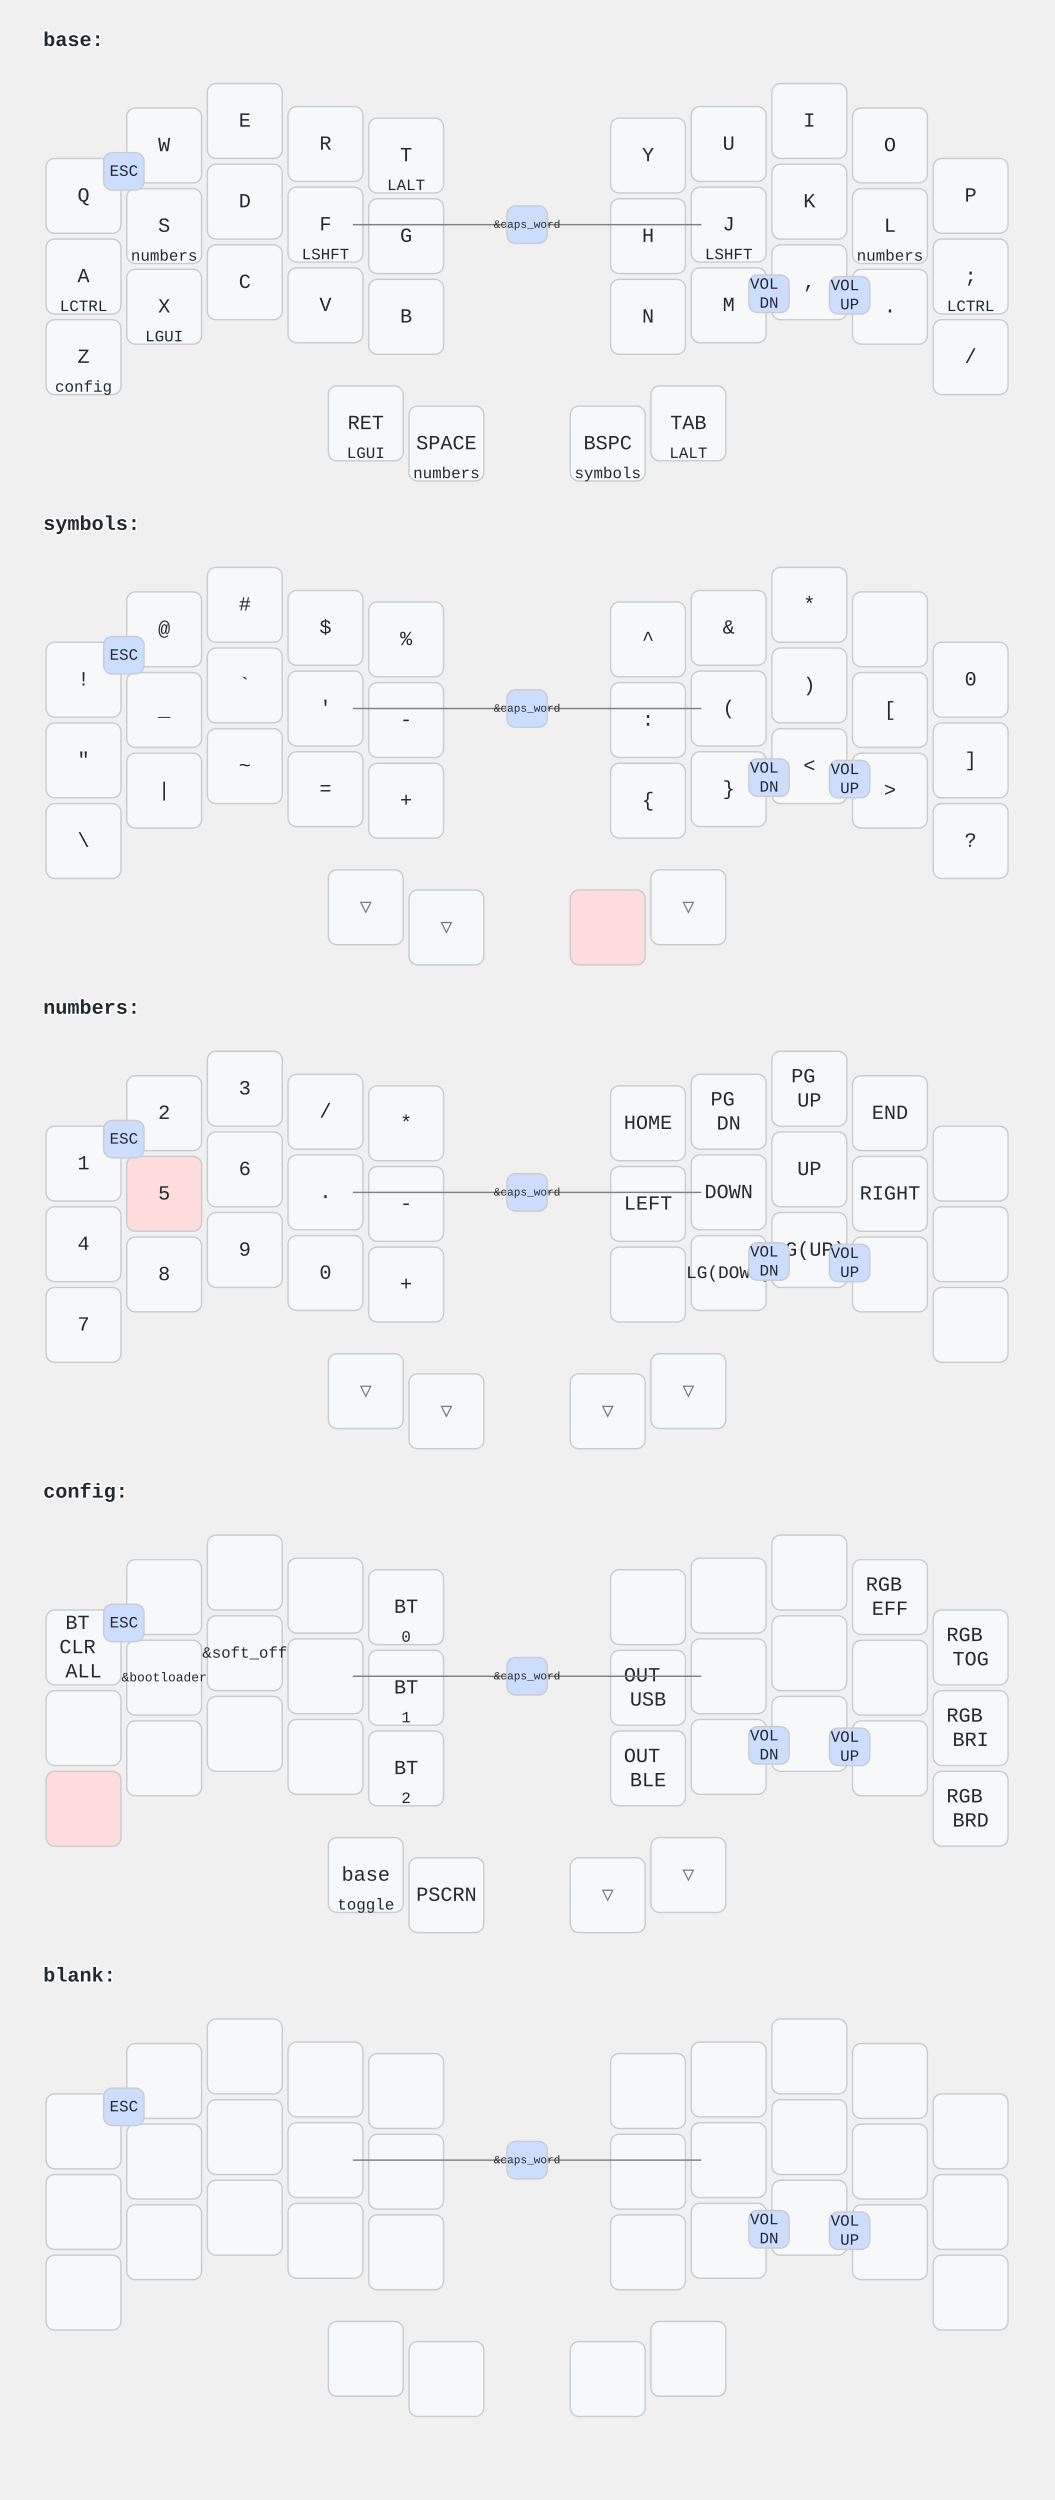
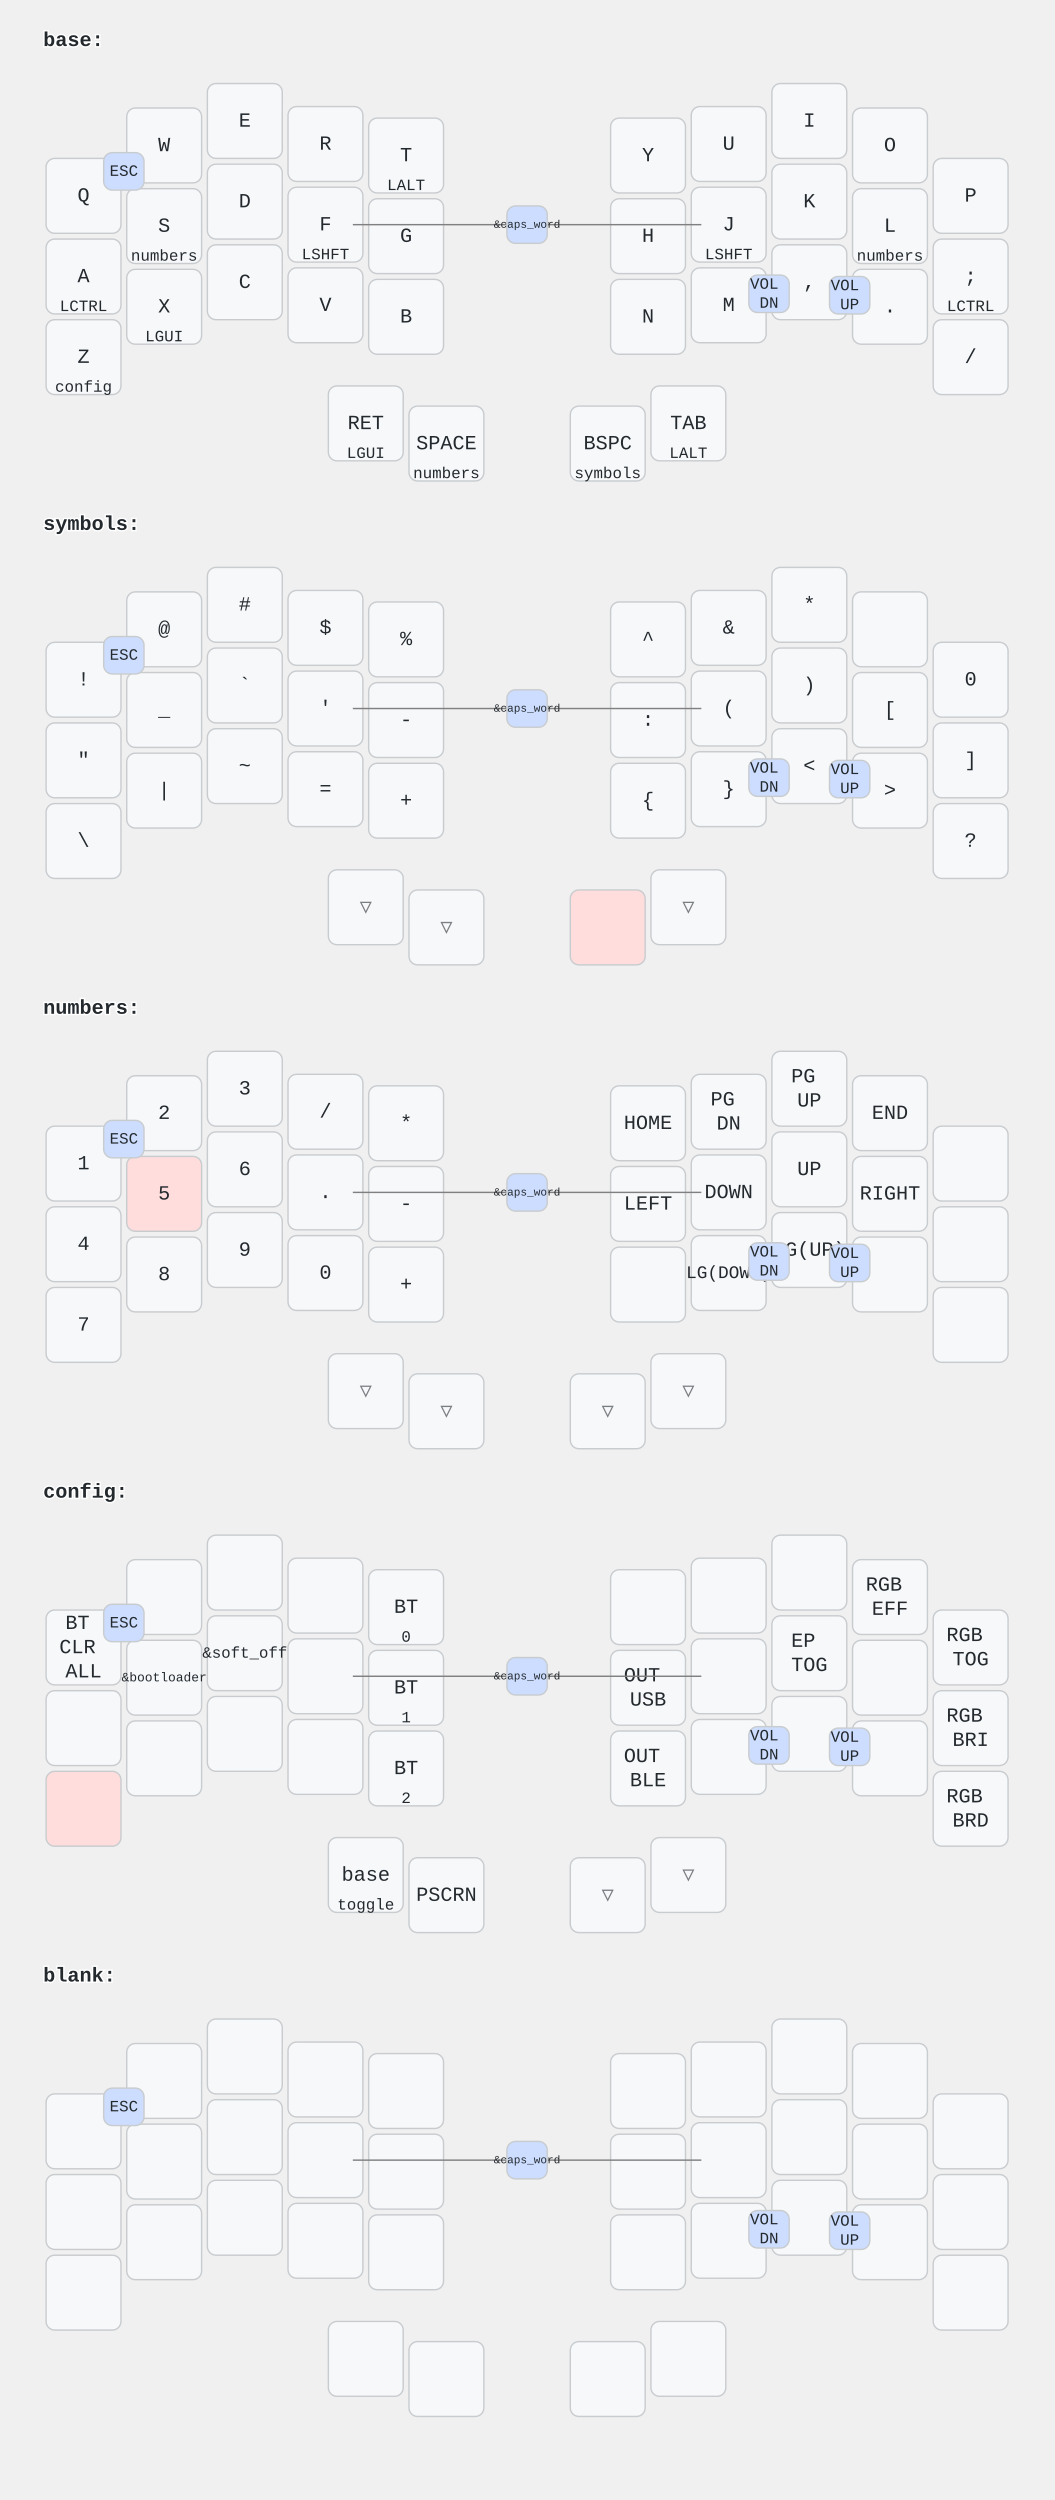
<svg xmlns="http://www.w3.org/2000/svg" width="732" height="1736" viewBox="0 0 732 1736" class="keymap">
  <style>/* inherit to force styles through use tags */
svg path {
    fill: inherit;
}

/* font and background color specifications */
svg.keymap {
    font-family: SFMono-Regular,Consolas,Liberation Mono,Menlo,monospace;
    font-size: 14px;
    font-kerning: normal;
    text-rendering: optimizeLegibility;
    fill: #24292e;
}

/* default key styling */
rect.key {
    fill: #f6f8fa;
}

rect.key, rect.combo {
    stroke: #c9cccf;
    stroke-width: 1;
}

/* default key side styling, only used is draw_key_sides is set */
rect.side {
    filter: brightness(90%);
}

/* color accent for combo boxes */
rect.combo, rect.combo-separate {
    fill: #cdf;
}

/* color accent for held keys */
rect.held, rect.combo.held {
    fill: #fdd;
}

/* color accent for ghost (optional) keys */
rect.ghost, rect.combo.ghost {
    stroke-dasharray: 4, 4;
    stroke-width: 2;
}

text {
    text-anchor: middle;
    dominant-baseline: middle;
}

/* styling for layer labels */
text.label {
    font-weight: bold;
    text-anchor: start;
    stroke: white;
    stroke-width: 2;
    paint-order: stroke;
}

/* styling for combo tap, and key hold/shifted label text */
text.combo, text.hold, text.shifted {
    font-size: 11px;
}

text.hold {
    text-anchor: middle;
    dominant-baseline: auto;
}

text.shifted {
    text-anchor: middle;
    dominant-baseline: hanging;
}

/* styling for hold/shifted label text in combo box */
text.combo.hold, text.combo.shifted {
    font-size: 8px;
}

/* lighter symbol for transparent keys */
text.trans {
    fill: #7b7e81;
}

/* styling for combo dendrons */
path.combo {
    stroke-width: 1;
    stroke: gray;
    fill: none;
}

/* Start Tabler Icons Cleanup */
/* cannot use height/width with glyphs */
.icon-tabler &gt; path {
    fill: inherit;
    stroke: inherit;
    stroke-width: 2;
}
/* hide tabler's default box */
.icon-tabler &gt; path[stroke="none"][fill="none"] {
    visibility: hidden;
}
/* End Tabler Icons Cleanup */
</style>
  <g transform="translate(30, 0)" class="layer-base">
    <text x="0" y="28" class="label">base:</text>
    <g transform="translate(0, 56)">
      <g transform="translate(28, 80)" class="key keypos-0">
        <rect rx="6" ry="6" x="-26" y="-26" width="52" height="52" class="key" />
        <text x="0" y="0" class="key tap">Q</text>
      </g>
      <g transform="translate(84, 45)" class="key keypos-1">
        <rect rx="6" ry="6" x="-26" y="-26" width="52" height="52" class="key" />
        <text x="0" y="0" class="key tap">W</text>
      </g>
      <g transform="translate(140, 28)" class="key keypos-2">
        <rect rx="6" ry="6" x="-26" y="-26" width="52" height="52" class="key" />
        <text x="0" y="0" class="key tap">E</text>
      </g>
      <g transform="translate(196, 44)" class="key keypos-3">
        <rect rx="6" ry="6" x="-26" y="-26" width="52" height="52" class="key" />
        <text x="0" y="0" class="key tap">R</text>
      </g>
      <g transform="translate(252, 52)" class="key keypos-4">
        <rect rx="6" ry="6" x="-26" y="-26" width="52" height="52" class="key" />
        <text x="0" y="0" class="key tap">T</text>
        <text x="0" y="24" class="key hold">LALT</text>
      </g>
      <g transform="translate(420, 52)" class="key keypos-5">
        <rect rx="6" ry="6" x="-26" y="-26" width="52" height="52" class="key" />
        <text x="0" y="0" class="key tap">Y</text>
      </g>
      <g transform="translate(476, 44)" class="key keypos-6">
        <rect rx="6" ry="6" x="-26" y="-26" width="52" height="52" class="key" />
        <text x="0" y="0" class="key tap">U</text>
      </g>
      <g transform="translate(532, 28)" class="key keypos-7">
        <rect rx="6" ry="6" x="-26" y="-26" width="52" height="52" class="key" />
        <text x="0" y="0" class="key tap">I</text>
      </g>
      <g transform="translate(588, 45)" class="key keypos-8">
        <rect rx="6" ry="6" x="-26" y="-26" width="52" height="52" class="key" />
        <text x="0" y="0" class="key tap">O</text>
      </g>
      <g transform="translate(644, 80)" class="key keypos-9">
        <rect rx="6" ry="6" x="-26" y="-26" width="52" height="52" class="key" />
        <text x="0" y="0" class="key tap">P</text>
      </g>
      <g transform="translate(28, 136)" class="key keypos-10">
        <rect rx="6" ry="6" x="-26" y="-26" width="52" height="52" class="key" />
        <text x="0" y="0" class="key tap">A</text>
        <text x="0" y="24" class="key hold">LCTRL</text>
      </g>
      <g transform="translate(84, 101)" class="key keypos-11">
        <rect rx="6" ry="6" x="-26" y="-26" width="52" height="52" class="key" />
        <text x="0" y="0" class="key tap">S</text>
        <text x="0" y="24" class="key hold">numbers</text>
      </g>
      <g transform="translate(140, 84)" class="key keypos-12">
        <rect rx="6" ry="6" x="-26" y="-26" width="52" height="52" class="key" />
        <text x="0" y="0" class="key tap">D</text>
      </g>
      <g transform="translate(196, 100)" class="key keypos-13">
        <rect rx="6" ry="6" x="-26" y="-26" width="52" height="52" class="key" />
        <text x="0" y="0" class="key tap">F</text>
        <text x="0" y="24" class="key hold">LSHFT</text>
      </g>
      <g transform="translate(252, 108)" class="key keypos-14">
        <rect rx="6" ry="6" x="-26" y="-26" width="52" height="52" class="key" />
        <text x="0" y="0" class="key tap">G</text>
      </g>
      <g transform="translate(420, 108)" class="key keypos-15">
        <rect rx="6" ry="6" x="-26" y="-26" width="52" height="52" class="key" />
        <text x="0" y="0" class="key tap">H</text>
      </g>
      <g transform="translate(476, 100)" class="key keypos-16">
        <rect rx="6" ry="6" x="-26" y="-26" width="52" height="52" class="key" />
        <text x="0" y="0" class="key tap">J</text>
        <text x="0" y="24" class="key hold">LSHFT</text>
      </g>
      <g transform="translate(532, 84)" class="key keypos-17">
        <rect rx="6" ry="6" x="-26" y="-26" width="52" height="52" class="key" />
        <text x="0" y="0" class="key tap">K</text>
      </g>
      <g transform="translate(588, 101)" class="key keypos-18">
        <rect rx="6" ry="6" x="-26" y="-26" width="52" height="52" class="key" />
        <text x="0" y="0" class="key tap">L</text>
        <text x="0" y="24" class="key hold">numbers</text>
      </g>
      <g transform="translate(644, 136)" class="key keypos-19">
        <rect rx="6" ry="6" x="-26" y="-26" width="52" height="52" class="key" />
        <text x="0" y="0" class="key tap">;</text>
        <text x="0" y="24" class="key hold">LCTRL</text>
      </g>
      <g transform="translate(28, 192)" class="key keypos-20">
        <rect rx="6" ry="6" x="-26" y="-26" width="52" height="52" class="key" />
        <text x="0" y="0" class="key tap">Z</text>
        <text x="0" y="24" class="key hold">config</text>
      </g>
      <g transform="translate(84, 157)" class="key keypos-21">
        <rect rx="6" ry="6" x="-26" y="-26" width="52" height="52" class="key" />
        <text x="0" y="0" class="key tap">X</text>
        <text x="0" y="24" class="key hold">LGUI</text>
      </g>
      <g transform="translate(140, 140)" class="key keypos-22">
        <rect rx="6" ry="6" x="-26" y="-26" width="52" height="52" class="key" />
        <text x="0" y="0" class="key tap">C</text>
      </g>
      <g transform="translate(196, 156)" class="key keypos-23">
        <rect rx="6" ry="6" x="-26" y="-26" width="52" height="52" class="key" />
        <text x="0" y="0" class="key tap">V</text>
      </g>
      <g transform="translate(252, 164)" class="key keypos-24">
        <rect rx="6" ry="6" x="-26" y="-26" width="52" height="52" class="key" />
        <text x="0" y="0" class="key tap">B</text>
      </g>
      <g transform="translate(420, 164)" class="key keypos-25">
        <rect rx="6" ry="6" x="-26" y="-26" width="52" height="52" class="key" />
        <text x="0" y="0" class="key tap">N</text>
      </g>
      <g transform="translate(476, 156)" class="key keypos-26">
        <rect rx="6" ry="6" x="-26" y="-26" width="52" height="52" class="key" />
        <text x="0" y="0" class="key tap">M</text>
      </g>
      <g transform="translate(532, 140)" class="key keypos-27">
        <rect rx="6" ry="6" x="-26" y="-26" width="52" height="52" class="key" />
        <text x="0" y="0" class="key tap">,</text>
      </g>
      <g transform="translate(588, 157)" class="key keypos-28">
        <rect rx="6" ry="6" x="-26" y="-26" width="52" height="52" class="key" />
        <text x="0" y="0" class="key tap">.</text>
      </g>
      <g transform="translate(644, 192)" class="key keypos-29">
        <rect rx="6" ry="6" x="-26" y="-26" width="52" height="52" class="key" />
        <text x="0" y="0" class="key tap">/</text>
      </g>
      <g transform="translate(224, 238)" class="key keypos-30">
        <rect rx="6" ry="6" x="-26" y="-26" width="52" height="52" class="key" />
        <text x="0" y="0" class="key tap">RET</text>
        <text x="0" y="24" class="key hold">LGUI</text>
      </g>
      <g transform="translate(280, 252)" class="key keypos-31">
        <rect rx="6" ry="6" x="-26" y="-26" width="52" height="52" class="key" />
        <text x="0" y="0" class="key tap">SPACE</text>
        <text x="0" y="24" class="key hold">numbers</text>
      </g>
      <g transform="translate(392, 252)" class="key keypos-32">
        <rect rx="6" ry="6" x="-26" y="-26" width="52" height="52" class="key" />
        <text x="0" y="0" class="key tap">BSPC</text>
        <text x="0" y="24" class="key hold">symbols</text>
      </g>
      <g transform="translate(448, 238)" class="key keypos-33">
        <rect rx="6" ry="6" x="-26" y="-26" width="52" height="52" class="key" />
        <text x="0" y="0" class="key tap">TAB</text>
        <text x="0" y="24" class="key hold">LALT</text>
      </g>
      <g class="combo combopos-0">
        <rect rx="6" ry="6" x="42" y="50" width="28" height="26" class="combo" />
        <text x="56" y="63" class="combo tap">ESC</text>
      </g>
      <g class="combo combopos-1">
        <rect rx="6" ry="6" x="490" y="135" width="28" height="26" class="combo" />
        <text x="504" y="148" class="combo tap">
          <tspan x="504" dy="-0.6em">VOL</tspan>
          <tspan x="504" dy="1.2em">DN</tspan>
        </text>
      </g>
      <g class="combo combopos-2">
        <rect rx="6" ry="6" x="546" y="136" width="28" height="26" class="combo" />
        <text x="560" y="149" class="combo tap">
          <tspan x="560" dy="-0.6em">VOL</tspan>
          <tspan x="560" dy="1.2em">UP</tspan>
        </text>
      </g>
      <g class="combo combopos-3">
        <path d="M336,100 l-121,0" class="combo" />
        <path d="M336,100 l121,0" class="combo" />
        <rect rx="6" ry="6" x="322" y="87" width="28" height="26" class="combo" />
        <text x="336" y="100" class="combo tap">
          <tspan style="font-size: 70%">&amp;caps_word</tspan>
        </text>
      </g>
    </g>
  </g>
  <g transform="translate(30, 336)" class="layer-symbols">
    <text x="0" y="28" class="label">symbols:</text>
    <g transform="translate(0, 56)">
      <g transform="translate(28, 80)" class="key keypos-0">
        <rect rx="6" ry="6" x="-26" y="-26" width="52" height="52" class="key" />
        <text x="0" y="0" class="key tap">!</text>
      </g>
      <g transform="translate(84, 45)" class="key keypos-1">
        <rect rx="6" ry="6" x="-26" y="-26" width="52" height="52" class="key" />
        <text x="0" y="0" class="key tap">@</text>
      </g>
      <g transform="translate(140, 28)" class="key keypos-2">
        <rect rx="6" ry="6" x="-26" y="-26" width="52" height="52" class="key" />
        <text x="0" y="0" class="key tap">#</text>
      </g>
      <g transform="translate(196, 44)" class="key keypos-3">
        <rect rx="6" ry="6" x="-26" y="-26" width="52" height="52" class="key" />
        <text x="0" y="0" class="key tap">$</text>
      </g>
      <g transform="translate(252, 52)" class="key keypos-4">
        <rect rx="6" ry="6" x="-26" y="-26" width="52" height="52" class="key" />
        <text x="0" y="0" class="key tap">%</text>
      </g>
      <g transform="translate(420, 52)" class="key keypos-5">
        <rect rx="6" ry="6" x="-26" y="-26" width="52" height="52" class="key" />
        <text x="0" y="0" class="key tap">^</text>
      </g>
      <g transform="translate(476, 44)" class="key keypos-6">
        <rect rx="6" ry="6" x="-26" y="-26" width="52" height="52" class="key" />
        <text x="0" y="0" class="key tap">&amp;</text>
      </g>
      <g transform="translate(532, 28)" class="key keypos-7">
        <rect rx="6" ry="6" x="-26" y="-26" width="52" height="52" class="key" />
        <text x="0" y="0" class="key tap">*</text>
      </g>
      <g transform="translate(588, 45)" class="key keypos-8">
        <rect rx="6" ry="6" x="-26" y="-26" width="52" height="52" class="key" />
      </g>
      <g transform="translate(644, 80)" class="key keypos-9">
        <rect rx="6" ry="6" x="-26" y="-26" width="52" height="52" class="key" />
        <text x="0" y="0" class="key tap">0</text>
      </g>
      <g transform="translate(28, 136)" class="key keypos-10">
        <rect rx="6" ry="6" x="-26" y="-26" width="52" height="52" class="key" />
        <text x="0" y="0" class="key tap">"</text>
      </g>
      <g transform="translate(84, 101)" class="key keypos-11">
        <rect rx="6" ry="6" x="-26" y="-26" width="52" height="52" class="key" />
        <text x="0" y="0" class="key tap">_</text>
      </g>
      <g transform="translate(140, 84)" class="key keypos-12">
        <rect rx="6" ry="6" x="-26" y="-26" width="52" height="52" class="key" />
        <text x="0" y="0" class="key tap">`</text>
      </g>
      <g transform="translate(196, 100)" class="key keypos-13">
        <rect rx="6" ry="6" x="-26" y="-26" width="52" height="52" class="key" />
        <text x="0" y="0" class="key tap">'</text>
      </g>
      <g transform="translate(252, 108)" class="key keypos-14">
        <rect rx="6" ry="6" x="-26" y="-26" width="52" height="52" class="key" />
        <text x="0" y="0" class="key tap">-</text>
      </g>
      <g transform="translate(420, 108)" class="key keypos-15">
        <rect rx="6" ry="6" x="-26" y="-26" width="52" height="52" class="key" />
        <text x="0" y="0" class="key tap">:</text>
      </g>
      <g transform="translate(476, 100)" class="key keypos-16">
        <rect rx="6" ry="6" x="-26" y="-26" width="52" height="52" class="key" />
        <text x="0" y="0" class="key tap">(</text>
      </g>
      <g transform="translate(532, 84)" class="key keypos-17">
        <rect rx="6" ry="6" x="-26" y="-26" width="52" height="52" class="key" />
        <text x="0" y="0" class="key tap">)</text>
      </g>
      <g transform="translate(588, 101)" class="key keypos-18">
        <rect rx="6" ry="6" x="-26" y="-26" width="52" height="52" class="key" />
        <text x="0" y="0" class="key tap">[</text>
      </g>
      <g transform="translate(644, 136)" class="key keypos-19">
        <rect rx="6" ry="6" x="-26" y="-26" width="52" height="52" class="key" />
        <text x="0" y="0" class="key tap">]</text>
      </g>
      <g transform="translate(28, 192)" class="key keypos-20">
        <rect rx="6" ry="6" x="-26" y="-26" width="52" height="52" class="key" />
        <text x="0" y="0" class="key tap">\</text>
      </g>
      <g transform="translate(84, 157)" class="key keypos-21">
        <rect rx="6" ry="6" x="-26" y="-26" width="52" height="52" class="key" />
        <text x="0" y="0" class="key tap">|</text>
      </g>
      <g transform="translate(140, 140)" class="key keypos-22">
        <rect rx="6" ry="6" x="-26" y="-26" width="52" height="52" class="key" />
        <text x="0" y="0" class="key tap">~</text>
      </g>
      <g transform="translate(196, 156)" class="key keypos-23">
        <rect rx="6" ry="6" x="-26" y="-26" width="52" height="52" class="key" />
        <text x="0" y="0" class="key tap">=</text>
      </g>
      <g transform="translate(252, 164)" class="key keypos-24">
        <rect rx="6" ry="6" x="-26" y="-26" width="52" height="52" class="key" />
        <text x="0" y="0" class="key tap">+</text>
      </g>
      <g transform="translate(420, 164)" class="key keypos-25">
        <rect rx="6" ry="6" x="-26" y="-26" width="52" height="52" class="key" />
        <text x="0" y="0" class="key tap">{</text>
      </g>
      <g transform="translate(476, 156)" class="key keypos-26">
        <rect rx="6" ry="6" x="-26" y="-26" width="52" height="52" class="key" />
        <text x="0" y="0" class="key tap">}</text>
      </g>
      <g transform="translate(532, 140)" class="key keypos-27">
        <rect rx="6" ry="6" x="-26" y="-26" width="52" height="52" class="key" />
        <text x="0" y="0" class="key tap">&lt;</text>
      </g>
      <g transform="translate(588, 157)" class="key keypos-28">
        <rect rx="6" ry="6" x="-26" y="-26" width="52" height="52" class="key" />
        <text x="0" y="0" class="key tap">&gt;</text>
      </g>
      <g transform="translate(644, 192)" class="key keypos-29">
        <rect rx="6" ry="6" x="-26" y="-26" width="52" height="52" class="key" />
        <text x="0" y="0" class="key tap">?</text>
      </g>
      <g transform="translate(224, 238)" class="key trans keypos-30">
        <rect rx="6" ry="6" x="-26" y="-26" width="52" height="52" class="key trans" />
        <text x="0" y="0" class="key trans tap">▽</text>
      </g>
      <g transform="translate(280, 252)" class="key trans keypos-31">
        <rect rx="6" ry="6" x="-26" y="-26" width="52" height="52" class="key trans" />
        <text x="0" y="0" class="key trans tap">▽</text>
      </g>
      <g transform="translate(392, 252)" class="key held keypos-32">
        <rect rx="6" ry="6" x="-26" y="-26" width="52" height="52" class="key held" />
      </g>
      <g transform="translate(448, 238)" class="key trans keypos-33">
        <rect rx="6" ry="6" x="-26" y="-26" width="52" height="52" class="key trans" />
        <text x="0" y="0" class="key trans tap">▽</text>
      </g>
      <g class="combo combopos-0">
        <rect rx="6" ry="6" x="42" y="50" width="28" height="26" class="combo" />
        <text x="56" y="63" class="combo tap">ESC</text>
      </g>
      <g class="combo combopos-1">
        <rect rx="6" ry="6" x="490" y="135" width="28" height="26" class="combo" />
        <text x="504" y="148" class="combo tap">
          <tspan x="504" dy="-0.6em">VOL</tspan>
          <tspan x="504" dy="1.2em">DN</tspan>
        </text>
      </g>
      <g class="combo combopos-2">
        <rect rx="6" ry="6" x="546" y="136" width="28" height="26" class="combo" />
        <text x="560" y="149" class="combo tap">
          <tspan x="560" dy="-0.6em">VOL</tspan>
          <tspan x="560" dy="1.2em">UP</tspan>
        </text>
      </g>
      <g class="combo combopos-3">
        <path d="M336,100 l-121,0" class="combo" />
        <path d="M336,100 l121,0" class="combo" />
        <rect rx="6" ry="6" x="322" y="87" width="28" height="26" class="combo" />
        <text x="336" y="100" class="combo tap">
          <tspan style="font-size: 70%">&amp;caps_word</tspan>
        </text>
      </g>
    </g>
  </g>
  <g transform="translate(30, 672)" class="layer-numbers">
    <text x="0" y="28" class="label">numbers:</text>
    <g transform="translate(0, 56)">
      <g transform="translate(28, 80)" class="key keypos-0">
        <rect rx="6" ry="6" x="-26" y="-26" width="52" height="52" class="key" />
        <text x="0" y="0" class="key tap">1</text>
      </g>
      <g transform="translate(84, 45)" class="key keypos-1">
        <rect rx="6" ry="6" x="-26" y="-26" width="52" height="52" class="key" />
        <text x="0" y="0" class="key tap">2</text>
      </g>
      <g transform="translate(140, 28)" class="key keypos-2">
        <rect rx="6" ry="6" x="-26" y="-26" width="52" height="52" class="key" />
        <text x="0" y="0" class="key tap">3</text>
      </g>
      <g transform="translate(196, 44)" class="key keypos-3">
        <rect rx="6" ry="6" x="-26" y="-26" width="52" height="52" class="key" />
        <text x="0" y="0" class="key tap">/</text>
      </g>
      <g transform="translate(252, 52)" class="key keypos-4">
        <rect rx="6" ry="6" x="-26" y="-26" width="52" height="52" class="key" />
        <text x="0" y="0" class="key tap">*</text>
      </g>
      <g transform="translate(420, 52)" class="key keypos-5">
        <rect rx="6" ry="6" x="-26" y="-26" width="52" height="52" class="key" />
        <text x="0" y="0" class="key tap">HOME</text>
      </g>
      <g transform="translate(476, 44)" class="key keypos-6">
        <rect rx="6" ry="6" x="-26" y="-26" width="52" height="52" class="key" />
        <text x="0" y="0" class="key tap">
          <tspan x="0" dy="-0.6em">PG</tspan>
          <tspan x="0" dy="1.2em">DN</tspan>
        </text>
      </g>
      <g transform="translate(532, 28)" class="key keypos-7">
        <rect rx="6" ry="6" x="-26" y="-26" width="52" height="52" class="key" />
        <text x="0" y="0" class="key tap">
          <tspan x="0" dy="-0.6em">PG</tspan>
          <tspan x="0" dy="1.2em">UP</tspan>
        </text>
      </g>
      <g transform="translate(588, 45)" class="key keypos-8">
        <rect rx="6" ry="6" x="-26" y="-26" width="52" height="52" class="key" />
        <text x="0" y="0" class="key tap">END</text>
      </g>
      <g transform="translate(644, 80)" class="key keypos-9">
        <rect rx="6" ry="6" x="-26" y="-26" width="52" height="52" class="key" />
      </g>
      <g transform="translate(28, 136)" class="key keypos-10">
        <rect rx="6" ry="6" x="-26" y="-26" width="52" height="52" class="key" />
        <text x="0" y="0" class="key tap">4</text>
      </g>
      <g transform="translate(84, 101)" class="key held keypos-11">
        <rect rx="6" ry="6" x="-26" y="-26" width="52" height="52" class="key held" />
        <text x="0" y="0" class="key held tap">5</text>
      </g>
      <g transform="translate(140, 84)" class="key keypos-12">
        <rect rx="6" ry="6" x="-26" y="-26" width="52" height="52" class="key" />
        <text x="0" y="0" class="key tap">6</text>
      </g>
      <g transform="translate(196, 100)" class="key keypos-13">
        <rect rx="6" ry="6" x="-26" y="-26" width="52" height="52" class="key" />
        <text x="0" y="0" class="key tap">.</text>
      </g>
      <g transform="translate(252, 108)" class="key keypos-14">
        <rect rx="6" ry="6" x="-26" y="-26" width="52" height="52" class="key" />
        <text x="0" y="0" class="key tap">-</text>
      </g>
      <g transform="translate(420, 108)" class="key keypos-15">
        <rect rx="6" ry="6" x="-26" y="-26" width="52" height="52" class="key" />
        <text x="0" y="0" class="key tap">LEFT</text>
      </g>
      <g transform="translate(476, 100)" class="key keypos-16">
        <rect rx="6" ry="6" x="-26" y="-26" width="52" height="52" class="key" />
        <text x="0" y="0" class="key tap">DOWN</text>
      </g>
      <g transform="translate(532, 84)" class="key keypos-17">
        <rect rx="6" ry="6" x="-26" y="-26" width="52" height="52" class="key" />
        <text x="0" y="0" class="key tap">UP</text>
      </g>
      <g transform="translate(588, 101)" class="key keypos-18">
        <rect rx="6" ry="6" x="-26" y="-26" width="52" height="52" class="key" />
        <text x="0" y="0" class="key tap">RIGHT</text>
      </g>
      <g transform="translate(644, 136)" class="key keypos-19">
        <rect rx="6" ry="6" x="-26" y="-26" width="52" height="52" class="key" />
      </g>
      <g transform="translate(28, 192)" class="key keypos-20">
        <rect rx="6" ry="6" x="-26" y="-26" width="52" height="52" class="key" />
        <text x="0" y="0" class="key tap">7</text>
      </g>
      <g transform="translate(84, 157)" class="key keypos-21">
        <rect rx="6" ry="6" x="-26" y="-26" width="52" height="52" class="key" />
        <text x="0" y="0" class="key tap">8</text>
      </g>
      <g transform="translate(140, 140)" class="key keypos-22">
        <rect rx="6" ry="6" x="-26" y="-26" width="52" height="52" class="key" />
        <text x="0" y="0" class="key tap">9</text>
      </g>
      <g transform="translate(196, 156)" class="key keypos-23">
        <rect rx="6" ry="6" x="-26" y="-26" width="52" height="52" class="key" />
        <text x="0" y="0" class="key tap">0</text>
      </g>
      <g transform="translate(252, 164)" class="key keypos-24">
        <rect rx="6" ry="6" x="-26" y="-26" width="52" height="52" class="key" />
        <text x="0" y="0" class="key tap">+</text>
      </g>
      <g transform="translate(420, 164)" class="key keypos-25">
        <rect rx="6" ry="6" x="-26" y="-26" width="52" height="52" class="key" />
      </g>
      <g transform="translate(476, 156)" class="key keypos-26">
        <rect rx="6" ry="6" x="-26" y="-26" width="52" height="52" class="key" />
        <text x="0" y="0" class="key tap">
          <tspan style="font-size: 88%">LG(DOWN)</tspan>
        </text>
      </g>
      <g transform="translate(532, 140)" class="key keypos-27">
        <rect rx="6" ry="6" x="-26" y="-26" width="52" height="52" class="key" />
        <text x="0" y="0" class="key tap">LG(UP)</text>
      </g>
      <g transform="translate(588, 157)" class="key keypos-28">
        <rect rx="6" ry="6" x="-26" y="-26" width="52" height="52" class="key" />
      </g>
      <g transform="translate(644, 192)" class="key keypos-29">
        <rect rx="6" ry="6" x="-26" y="-26" width="52" height="52" class="key" />
      </g>
      <g transform="translate(224, 238)" class="key trans keypos-30">
        <rect rx="6" ry="6" x="-26" y="-26" width="52" height="52" class="key trans" />
        <text x="0" y="0" class="key trans tap">▽</text>
      </g>
      <g transform="translate(280, 252)" class="key trans keypos-31">
        <rect rx="6" ry="6" x="-26" y="-26" width="52" height="52" class="key trans" />
        <text x="0" y="0" class="key trans tap">▽</text>
      </g>
      <g transform="translate(392, 252)" class="key trans keypos-32">
        <rect rx="6" ry="6" x="-26" y="-26" width="52" height="52" class="key trans" />
        <text x="0" y="0" class="key trans tap">▽</text>
      </g>
      <g transform="translate(448, 238)" class="key trans keypos-33">
        <rect rx="6" ry="6" x="-26" y="-26" width="52" height="52" class="key trans" />
        <text x="0" y="0" class="key trans tap">▽</text>
      </g>
      <g class="combo combopos-0">
        <rect rx="6" ry="6" x="42" y="50" width="28" height="26" class="combo" />
        <text x="56" y="63" class="combo tap">ESC</text>
      </g>
      <g class="combo combopos-1">
        <rect rx="6" ry="6" x="490" y="135" width="28" height="26" class="combo" />
        <text x="504" y="148" class="combo tap">
          <tspan x="504" dy="-0.6em">VOL</tspan>
          <tspan x="504" dy="1.2em">DN</tspan>
        </text>
      </g>
      <g class="combo combopos-2">
        <rect rx="6" ry="6" x="546" y="136" width="28" height="26" class="combo" />
        <text x="560" y="149" class="combo tap">
          <tspan x="560" dy="-0.6em">VOL</tspan>
          <tspan x="560" dy="1.2em">UP</tspan>
        </text>
      </g>
      <g class="combo combopos-3">
        <path d="M336,100 l-121,0" class="combo" />
        <path d="M336,100 l121,0" class="combo" />
        <rect rx="6" ry="6" x="322" y="87" width="28" height="26" class="combo" />
        <text x="336" y="100" class="combo tap">
          <tspan style="font-size: 70%">&amp;caps_word</tspan>
        </text>
      </g>
    </g>
  </g>
  <g transform="translate(30, 1008)" class="layer-config">
    <text x="0" y="28" class="label">config:</text>
    <g transform="translate(0, 56)">
      <g transform="translate(28, 80)" class="key keypos-0">
        <rect rx="6" ry="6" x="-26" y="-26" width="52" height="52" class="key" />
        <text x="0" y="0" class="key tap">
          <tspan x="0" dy="-1.2em">BT</tspan>
          <tspan x="0" dy="1.2em">CLR</tspan>
          <tspan x="0" dy="1.2em">ALL</tspan>
        </text>
      </g>
      <g transform="translate(84, 45)" class="key keypos-1">
        <rect rx="6" ry="6" x="-26" y="-26" width="52" height="52" class="key" />
      </g>
      <g transform="translate(140, 28)" class="key keypos-2">
        <rect rx="6" ry="6" x="-26" y="-26" width="52" height="52" class="key" />
      </g>
      <g transform="translate(196, 44)" class="key keypos-3">
        <rect rx="6" ry="6" x="-26" y="-26" width="52" height="52" class="key" />
      </g>
      <g transform="translate(252, 52)" class="key keypos-4">
        <rect rx="6" ry="6" x="-26" y="-26" width="52" height="52" class="key" />
        <text x="0" y="0" class="key tap">BT</text>
        <text x="0" y="24" class="key hold">0</text>
      </g>
      <g transform="translate(420, 52)" class="key keypos-5">
        <rect rx="6" ry="6" x="-26" y="-26" width="52" height="52" class="key" />
      </g>
      <g transform="translate(476, 44)" class="key keypos-6">
        <rect rx="6" ry="6" x="-26" y="-26" width="52" height="52" class="key" />
      </g>
      <g transform="translate(532, 28)" class="key keypos-7">
        <rect rx="6" ry="6" x="-26" y="-26" width="52" height="52" class="key" />
      </g>
      <g transform="translate(588, 45)" class="key keypos-8">
        <rect rx="6" ry="6" x="-26" y="-26" width="52" height="52" class="key" />
        <text x="0" y="0" class="key tap">
          <tspan x="0" dy="-0.6em">RGB</tspan>
          <tspan x="0" dy="1.2em">EFF</tspan>
        </text>
      </g>
      <g transform="translate(644, 80)" class="key keypos-9">
        <rect rx="6" ry="6" x="-26" y="-26" width="52" height="52" class="key" />
        <text x="0" y="0" class="key tap">
          <tspan x="0" dy="-0.6em">RGB</tspan>
          <tspan x="0" dy="1.2em">TOG</tspan>
        </text>
      </g>
      <g transform="translate(28, 136)" class="key keypos-10">
        <rect rx="6" ry="6" x="-26" y="-26" width="52" height="52" class="key" />
      </g>
      <g transform="translate(84, 101)" class="key keypos-11">
        <rect rx="6" ry="6" x="-26" y="-26" width="52" height="52" class="key" />
        <text x="0" y="0" class="key tap">
          <tspan style="font-size: 64%">&amp;bootloader</tspan>
        </text>
      </g>
      <g transform="translate(140, 84)" class="key keypos-12">
        <rect rx="6" ry="6" x="-26" y="-26" width="52" height="52" class="key" />
        <text x="0" y="0" class="key tap">
          <tspan style="font-size: 78%">&amp;soft_off</tspan>
        </text>
      </g>
      <g transform="translate(196, 100)" class="key keypos-13">
        <rect rx="6" ry="6" x="-26" y="-26" width="52" height="52" class="key" />
      </g>
      <g transform="translate(252, 108)" class="key keypos-14">
        <rect rx="6" ry="6" x="-26" y="-26" width="52" height="52" class="key" />
        <text x="0" y="0" class="key tap">BT</text>
        <text x="0" y="24" class="key hold">1</text>
      </g>
      <g transform="translate(420, 108)" class="key keypos-15">
        <rect rx="6" ry="6" x="-26" y="-26" width="52" height="52" class="key" />
        <text x="0" y="0" class="key tap">
          <tspan x="0" dy="-0.6em">OUT</tspan>
          <tspan x="0" dy="1.2em">USB</tspan>
        </text>
      </g>
      <g transform="translate(476, 100)" class="key keypos-16">
        <rect rx="6" ry="6" x="-26" y="-26" width="52" height="52" class="key" />
      </g>
      <g transform="translate(532, 84)" class="key keypos-17">
        <rect rx="6" ry="6" x="-26" y="-26" width="52" height="52" class="key" />
+         <text x="0" y="0" class="key tap">
+           <tspan x="0" dy="-0.6em">EP</tspan>
+           <tspan x="0" dy="1.2em">TOG</tspan>
+         </text>
      </g>
      <g transform="translate(588, 101)" class="key keypos-18">
        <rect rx="6" ry="6" x="-26" y="-26" width="52" height="52" class="key" />
      </g>
      <g transform="translate(644, 136)" class="key keypos-19">
        <rect rx="6" ry="6" x="-26" y="-26" width="52" height="52" class="key" />
        <text x="0" y="0" class="key tap">
          <tspan x="0" dy="-0.6em">RGB</tspan>
          <tspan x="0" dy="1.2em">BRI</tspan>
        </text>
      </g>
      <g transform="translate(28, 192)" class="key held keypos-20">
        <rect rx="6" ry="6" x="-26" y="-26" width="52" height="52" class="key held" />
      </g>
      <g transform="translate(84, 157)" class="key keypos-21">
        <rect rx="6" ry="6" x="-26" y="-26" width="52" height="52" class="key" />
      </g>
      <g transform="translate(140, 140)" class="key keypos-22">
        <rect rx="6" ry="6" x="-26" y="-26" width="52" height="52" class="key" />
      </g>
      <g transform="translate(196, 156)" class="key keypos-23">
        <rect rx="6" ry="6" x="-26" y="-26" width="52" height="52" class="key" />
      </g>
      <g transform="translate(252, 164)" class="key keypos-24">
        <rect rx="6" ry="6" x="-26" y="-26" width="52" height="52" class="key" />
        <text x="0" y="0" class="key tap">BT</text>
        <text x="0" y="24" class="key hold">2</text>
      </g>
      <g transform="translate(420, 164)" class="key keypos-25">
        <rect rx="6" ry="6" x="-26" y="-26" width="52" height="52" class="key" />
        <text x="0" y="0" class="key tap">
          <tspan x="0" dy="-0.6em">OUT</tspan>
          <tspan x="0" dy="1.2em">BLE</tspan>
        </text>
      </g>
      <g transform="translate(476, 156)" class="key keypos-26">
        <rect rx="6" ry="6" x="-26" y="-26" width="52" height="52" class="key" />
      </g>
      <g transform="translate(532, 140)" class="key keypos-27">
        <rect rx="6" ry="6" x="-26" y="-26" width="52" height="52" class="key" />
      </g>
      <g transform="translate(588, 157)" class="key keypos-28">
        <rect rx="6" ry="6" x="-26" y="-26" width="52" height="52" class="key" />
      </g>
      <g transform="translate(644, 192)" class="key keypos-29">
        <rect rx="6" ry="6" x="-26" y="-26" width="52" height="52" class="key" />
        <text x="0" y="0" class="key tap">
          <tspan x="0" dy="-0.6em">RGB</tspan>
          <tspan x="0" dy="1.2em">BRD</tspan>
        </text>
      </g>
      <g transform="translate(224, 238)" class="key keypos-30">
        <rect rx="6" ry="6" x="-26" y="-26" width="52" height="52" class="key" />
        <text x="0" y="0" class="key tap">base</text>
        <text x="0" y="24" class="key hold">toggle</text>
      </g>
      <g transform="translate(280, 252)" class="key keypos-31">
        <rect rx="6" ry="6" x="-26" y="-26" width="52" height="52" class="key" />
        <text x="0" y="0" class="key tap">PSCRN</text>
      </g>
      <g transform="translate(392, 252)" class="key trans keypos-32">
        <rect rx="6" ry="6" x="-26" y="-26" width="52" height="52" class="key trans" />
        <text x="0" y="0" class="key trans tap">▽</text>
      </g>
      <g transform="translate(448, 238)" class="key trans keypos-33">
        <rect rx="6" ry="6" x="-26" y="-26" width="52" height="52" class="key trans" />
        <text x="0" y="0" class="key trans tap">▽</text>
      </g>
      <g class="combo combopos-0">
        <rect rx="6" ry="6" x="42" y="50" width="28" height="26" class="combo" />
        <text x="56" y="63" class="combo tap">ESC</text>
      </g>
      <g class="combo combopos-1">
        <rect rx="6" ry="6" x="490" y="135" width="28" height="26" class="combo" />
        <text x="504" y="148" class="combo tap">
          <tspan x="504" dy="-0.6em">VOL</tspan>
          <tspan x="504" dy="1.2em">DN</tspan>
        </text>
      </g>
      <g class="combo combopos-2">
        <rect rx="6" ry="6" x="546" y="136" width="28" height="26" class="combo" />
        <text x="560" y="149" class="combo tap">
          <tspan x="560" dy="-0.6em">VOL</tspan>
          <tspan x="560" dy="1.2em">UP</tspan>
        </text>
      </g>
      <g class="combo combopos-3">
        <path d="M336,100 l-121,0" class="combo" />
        <path d="M336,100 l121,0" class="combo" />
        <rect rx="6" ry="6" x="322" y="87" width="28" height="26" class="combo" />
        <text x="336" y="100" class="combo tap">
          <tspan style="font-size: 70%">&amp;caps_word</tspan>
        </text>
      </g>
    </g>
  </g>
  <g transform="translate(30, 1344)" class="layer-blank">
    <text x="0" y="28" class="label">blank:</text>
    <g transform="translate(0, 56)">
      <g transform="translate(28, 80)" class="key keypos-0">
        <rect rx="6" ry="6" x="-26" y="-26" width="52" height="52" class="key" />
      </g>
      <g transform="translate(84, 45)" class="key keypos-1">
        <rect rx="6" ry="6" x="-26" y="-26" width="52" height="52" class="key" />
      </g>
      <g transform="translate(140, 28)" class="key keypos-2">
        <rect rx="6" ry="6" x="-26" y="-26" width="52" height="52" class="key" />
      </g>
      <g transform="translate(196, 44)" class="key keypos-3">
        <rect rx="6" ry="6" x="-26" y="-26" width="52" height="52" class="key" />
      </g>
      <g transform="translate(252, 52)" class="key keypos-4">
        <rect rx="6" ry="6" x="-26" y="-26" width="52" height="52" class="key" />
      </g>
      <g transform="translate(420, 52)" class="key keypos-5">
        <rect rx="6" ry="6" x="-26" y="-26" width="52" height="52" class="key" />
      </g>
      <g transform="translate(476, 44)" class="key keypos-6">
        <rect rx="6" ry="6" x="-26" y="-26" width="52" height="52" class="key" />
      </g>
      <g transform="translate(532, 28)" class="key keypos-7">
        <rect rx="6" ry="6" x="-26" y="-26" width="52" height="52" class="key" />
      </g>
      <g transform="translate(588, 45)" class="key keypos-8">
        <rect rx="6" ry="6" x="-26" y="-26" width="52" height="52" class="key" />
      </g>
      <g transform="translate(644, 80)" class="key keypos-9">
        <rect rx="6" ry="6" x="-26" y="-26" width="52" height="52" class="key" />
      </g>
      <g transform="translate(28, 136)" class="key keypos-10">
        <rect rx="6" ry="6" x="-26" y="-26" width="52" height="52" class="key" />
      </g>
      <g transform="translate(84, 101)" class="key keypos-11">
        <rect rx="6" ry="6" x="-26" y="-26" width="52" height="52" class="key" />
      </g>
      <g transform="translate(140, 84)" class="key keypos-12">
        <rect rx="6" ry="6" x="-26" y="-26" width="52" height="52" class="key" />
      </g>
      <g transform="translate(196, 100)" class="key keypos-13">
        <rect rx="6" ry="6" x="-26" y="-26" width="52" height="52" class="key" />
      </g>
      <g transform="translate(252, 108)" class="key keypos-14">
        <rect rx="6" ry="6" x="-26" y="-26" width="52" height="52" class="key" />
      </g>
      <g transform="translate(420, 108)" class="key keypos-15">
        <rect rx="6" ry="6" x="-26" y="-26" width="52" height="52" class="key" />
      </g>
      <g transform="translate(476, 100)" class="key keypos-16">
        <rect rx="6" ry="6" x="-26" y="-26" width="52" height="52" class="key" />
      </g>
      <g transform="translate(532, 84)" class="key keypos-17">
        <rect rx="6" ry="6" x="-26" y="-26" width="52" height="52" class="key" />
      </g>
      <g transform="translate(588, 101)" class="key keypos-18">
        <rect rx="6" ry="6" x="-26" y="-26" width="52" height="52" class="key" />
      </g>
      <g transform="translate(644, 136)" class="key keypos-19">
        <rect rx="6" ry="6" x="-26" y="-26" width="52" height="52" class="key" />
      </g>
      <g transform="translate(28, 192)" class="key keypos-20">
        <rect rx="6" ry="6" x="-26" y="-26" width="52" height="52" class="key" />
      </g>
      <g transform="translate(84, 157)" class="key keypos-21">
        <rect rx="6" ry="6" x="-26" y="-26" width="52" height="52" class="key" />
      </g>
      <g transform="translate(140, 140)" class="key keypos-22">
        <rect rx="6" ry="6" x="-26" y="-26" width="52" height="52" class="key" />
      </g>
      <g transform="translate(196, 156)" class="key keypos-23">
        <rect rx="6" ry="6" x="-26" y="-26" width="52" height="52" class="key" />
      </g>
      <g transform="translate(252, 164)" class="key keypos-24">
        <rect rx="6" ry="6" x="-26" y="-26" width="52" height="52" class="key" />
      </g>
      <g transform="translate(420, 164)" class="key keypos-25">
        <rect rx="6" ry="6" x="-26" y="-26" width="52" height="52" class="key" />
      </g>
      <g transform="translate(476, 156)" class="key keypos-26">
        <rect rx="6" ry="6" x="-26" y="-26" width="52" height="52" class="key" />
      </g>
      <g transform="translate(532, 140)" class="key keypos-27">
        <rect rx="6" ry="6" x="-26" y="-26" width="52" height="52" class="key" />
      </g>
      <g transform="translate(588, 157)" class="key keypos-28">
        <rect rx="6" ry="6" x="-26" y="-26" width="52" height="52" class="key" />
      </g>
      <g transform="translate(644, 192)" class="key keypos-29">
        <rect rx="6" ry="6" x="-26" y="-26" width="52" height="52" class="key" />
      </g>
      <g transform="translate(224, 238)" class="key keypos-30">
        <rect rx="6" ry="6" x="-26" y="-26" width="52" height="52" class="key" />
      </g>
      <g transform="translate(280, 252)" class="key keypos-31">
        <rect rx="6" ry="6" x="-26" y="-26" width="52" height="52" class="key" />
      </g>
      <g transform="translate(392, 252)" class="key keypos-32">
        <rect rx="6" ry="6" x="-26" y="-26" width="52" height="52" class="key" />
      </g>
      <g transform="translate(448, 238)" class="key keypos-33">
        <rect rx="6" ry="6" x="-26" y="-26" width="52" height="52" class="key" />
      </g>
      <g class="combo combopos-0">
        <rect rx="6" ry="6" x="42" y="50" width="28" height="26" class="combo" />
        <text x="56" y="63" class="combo tap">ESC</text>
      </g>
      <g class="combo combopos-1">
        <rect rx="6" ry="6" x="490" y="135" width="28" height="26" class="combo" />
        <text x="504" y="148" class="combo tap">
          <tspan x="504" dy="-0.6em">VOL</tspan>
          <tspan x="504" dy="1.2em">DN</tspan>
        </text>
      </g>
      <g class="combo combopos-2">
        <rect rx="6" ry="6" x="546" y="136" width="28" height="26" class="combo" />
        <text x="560" y="149" class="combo tap">
          <tspan x="560" dy="-0.6em">VOL</tspan>
          <tspan x="560" dy="1.2em">UP</tspan>
        </text>
      </g>
      <g class="combo combopos-3">
        <path d="M336,100 l-121,0" class="combo" />
        <path d="M336,100 l121,0" class="combo" />
        <rect rx="6" ry="6" x="322" y="87" width="28" height="26" class="combo" />
        <text x="336" y="100" class="combo tap">
          <tspan style="font-size: 70%">&amp;caps_word</tspan>
        </text>
      </g>
    </g>
  </g>
</svg>
